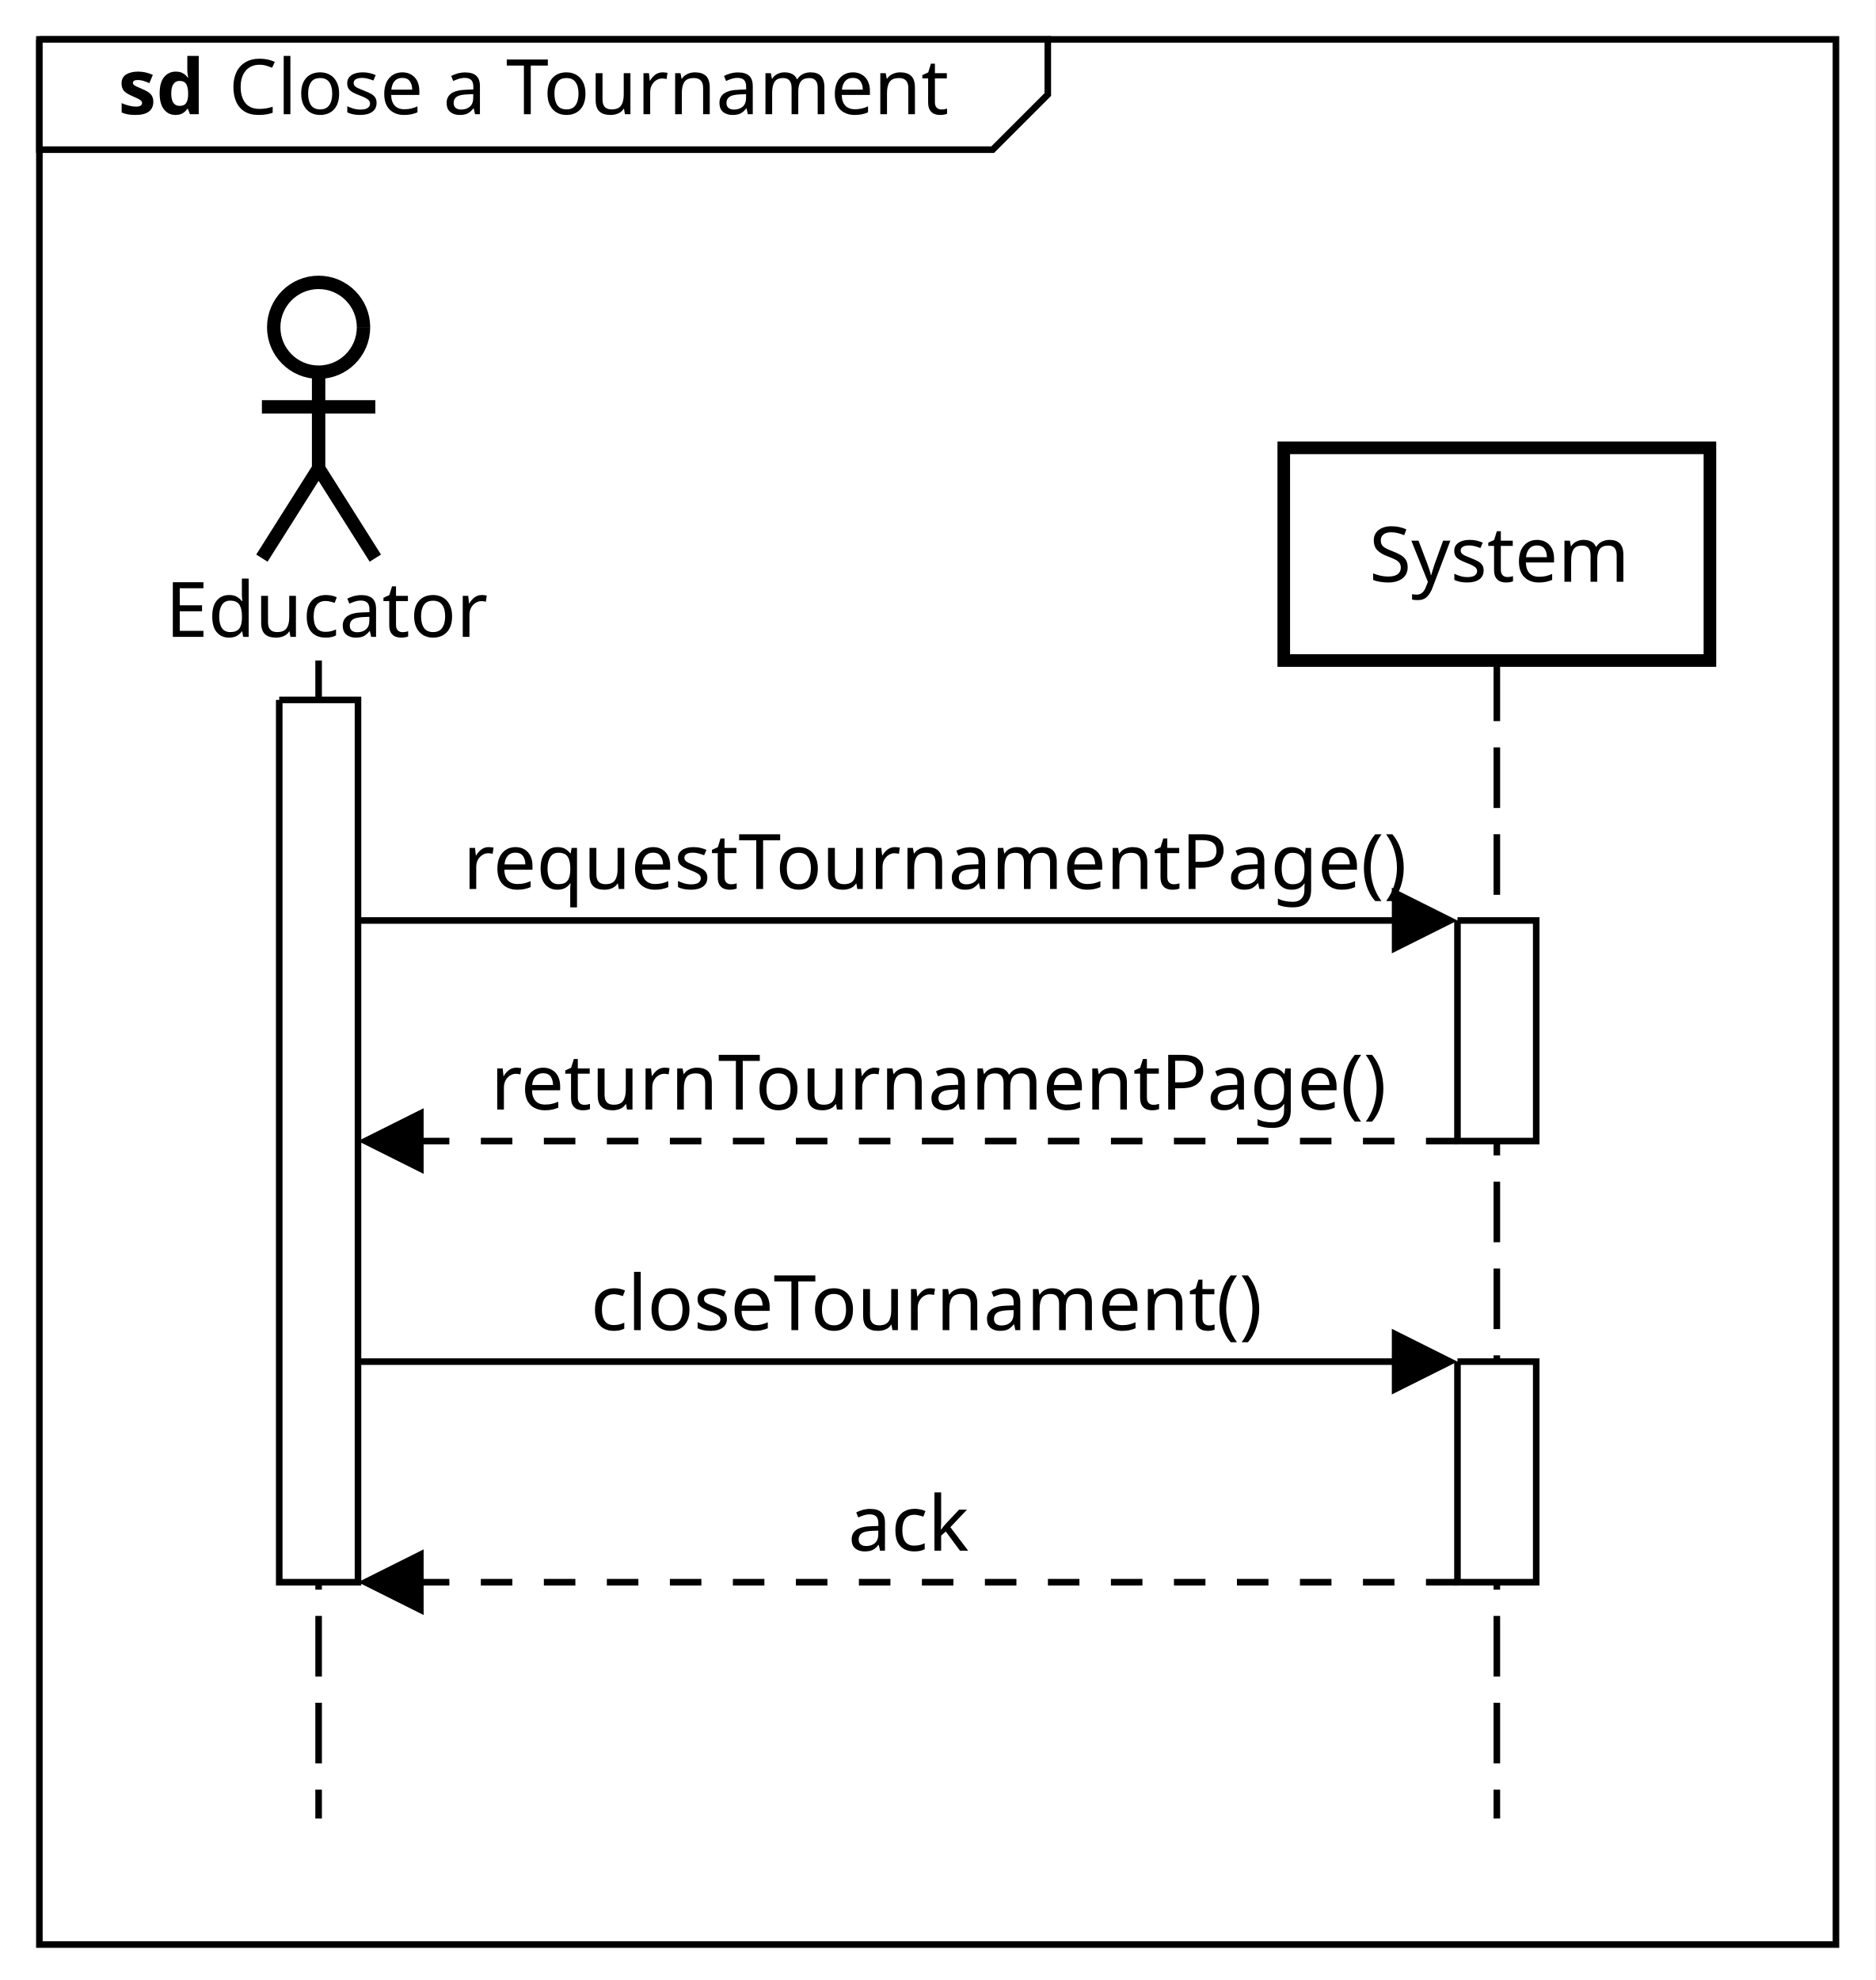
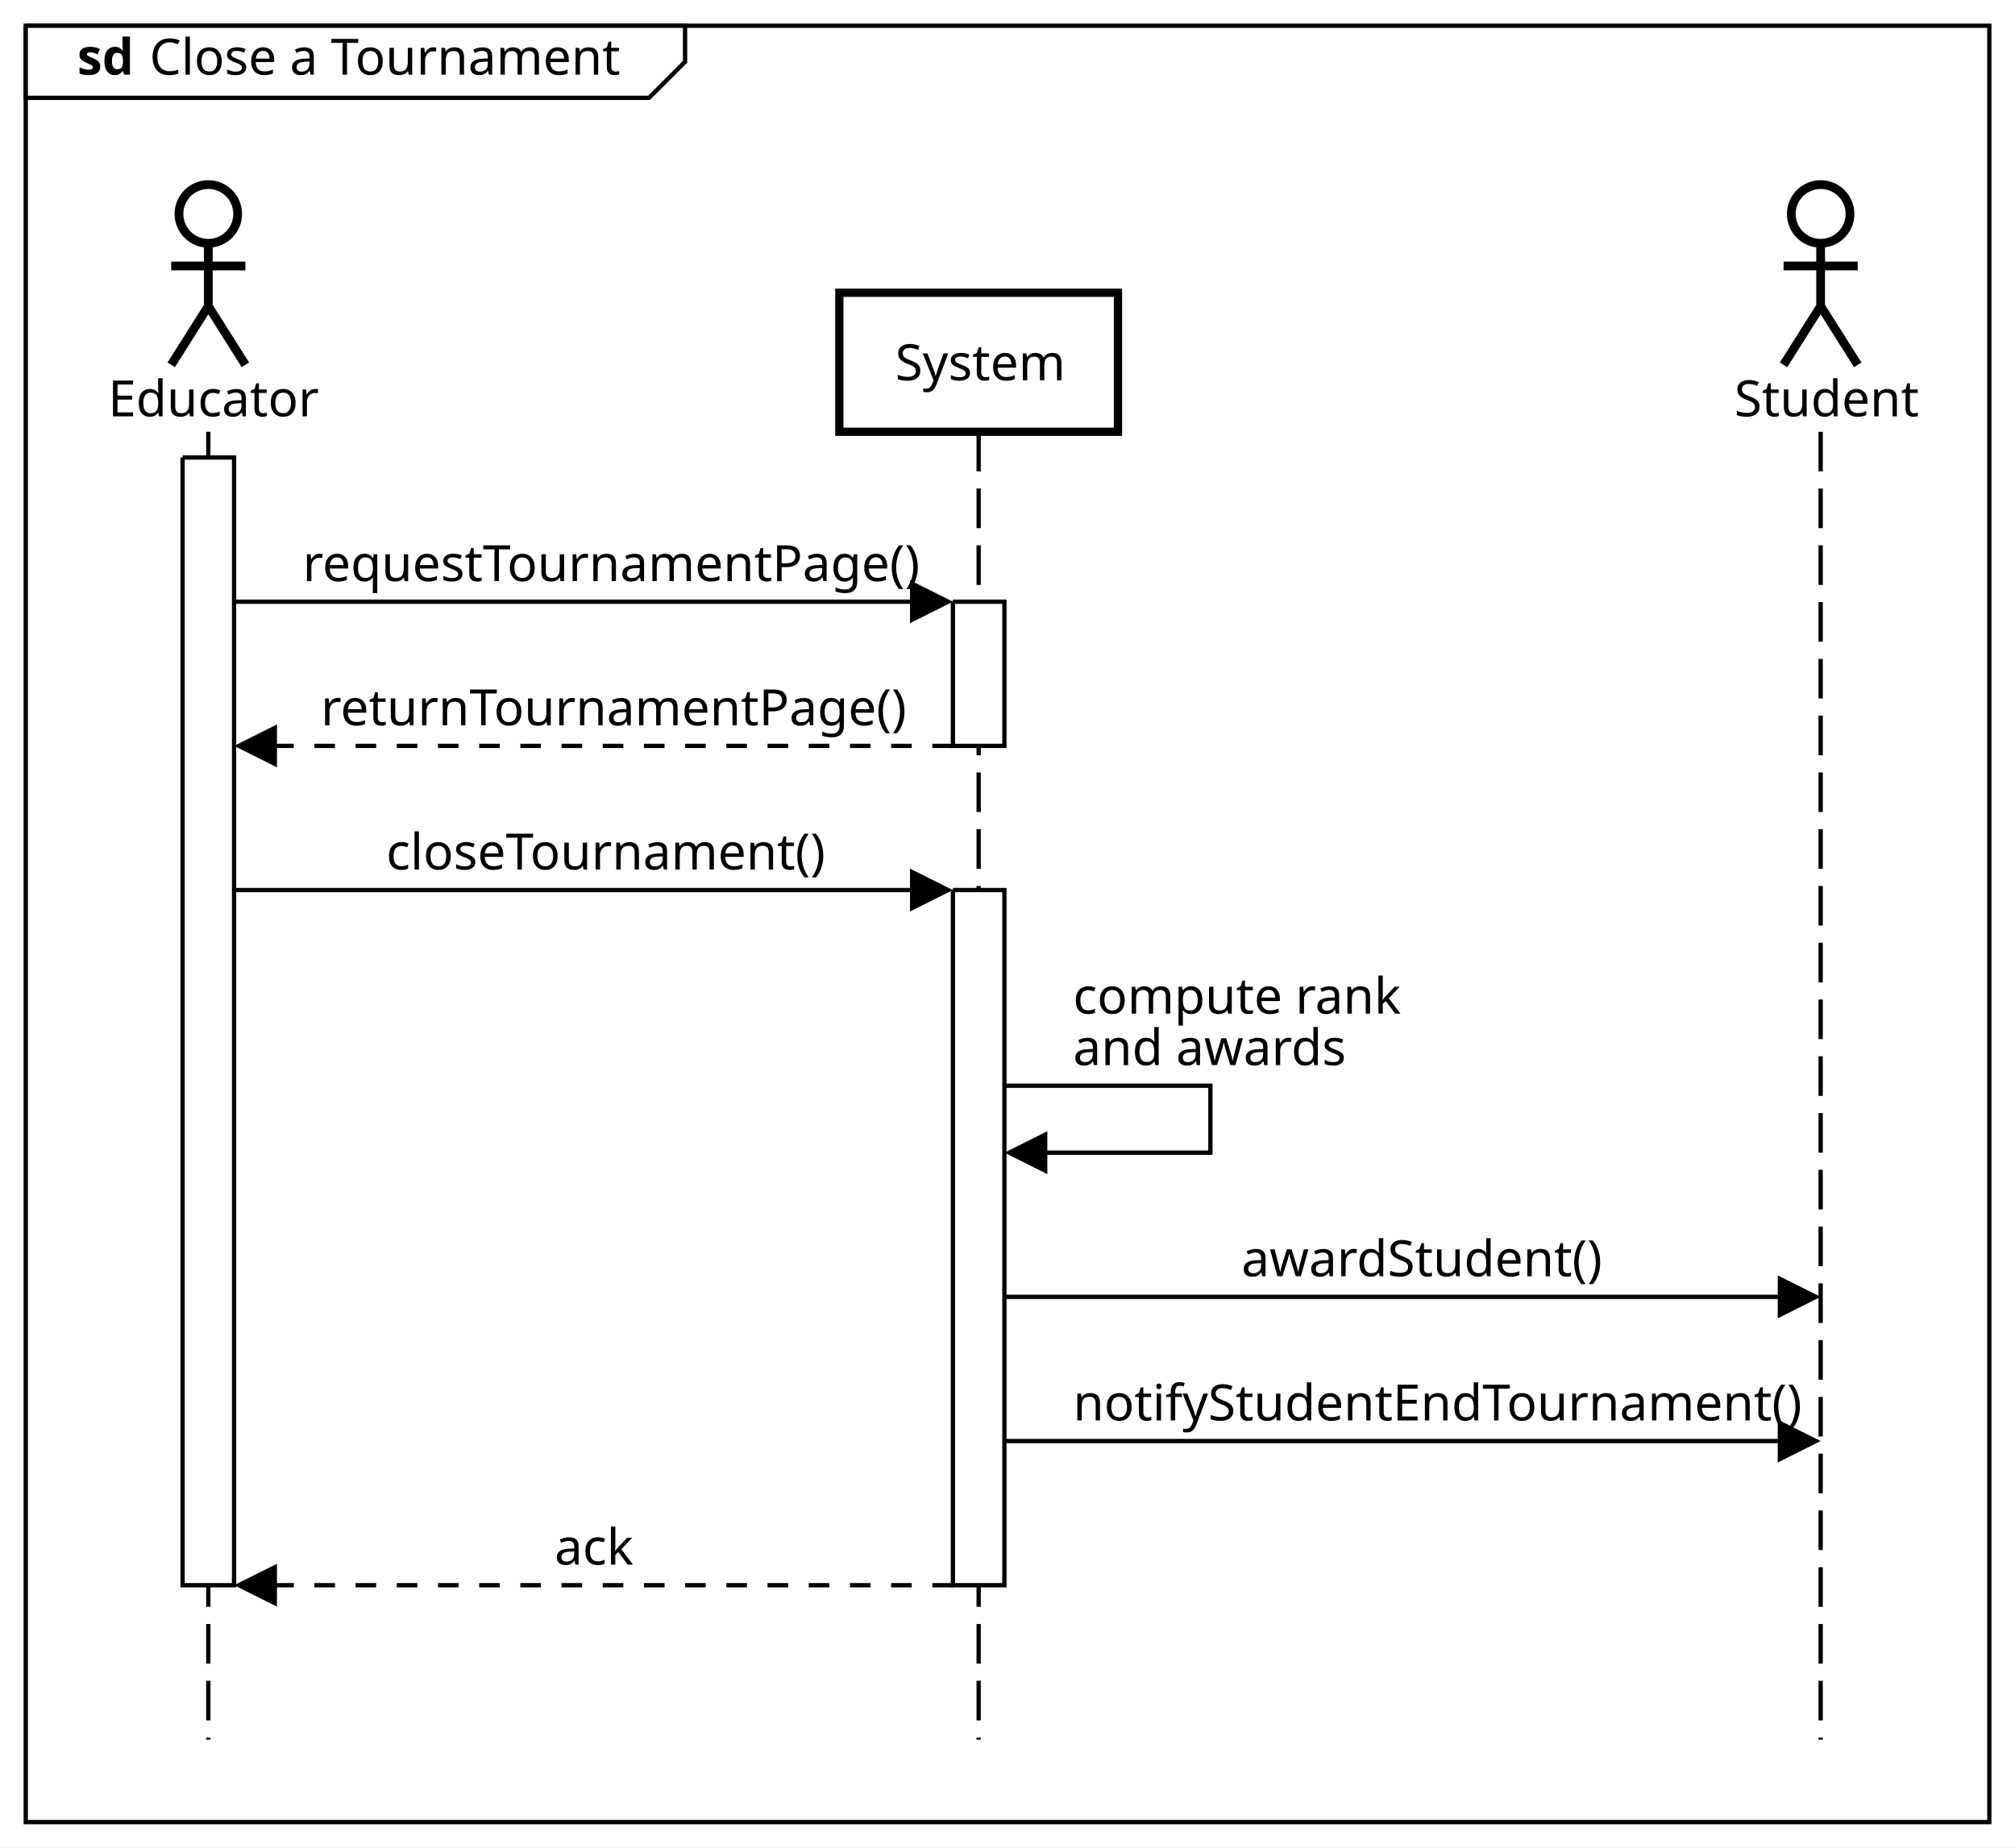
- <svg xmlns="http://www.w3.org/2000/svg" version="1.1" width="359" height="379">
+ <svg xmlns="http://www.w3.org/2000/svg" version="1.1" width="590" height="541">
  <defs />
  <g>
    <g />
    <g />
    <g />
    <g />
+     <g />
+     <g />
+     <g />
+     <g />
    <g>
-       <rect fill="white" stroke="none" x="0" y="0" width="359" height="379" />
+       <rect fill="white" stroke="none" x="0" y="0" width="590" height="541" />
    </g>
    <g />
    <g>
-       <path fill="none" stroke="black" paint-order="fill stroke markers" d=" M 60.996 126.434 L 60.996 348.091" stroke-miterlimit="10" stroke-width="1.257" stroke-dasharray="11.599,5.026" />
-       <path fill="none" stroke="black" paint-order="fill stroke markers" d=" M 286.555 126.434 L 286.555 348.091" stroke-miterlimit="10" stroke-width="1.257" stroke-dasharray="11.599,5.026" />
+       <path fill="none" stroke="black" paint-order="fill stroke markers" d=" M 60.996 126.434 L 60.996 509.432" stroke-miterlimit="10" stroke-width="1.257" stroke-dasharray="11.599,5.026" />
+       <path fill="none" stroke="black" paint-order="fill stroke markers" d=" M 286.555 126.434 L 286.555 509.432" stroke-miterlimit="10" stroke-width="1.257" stroke-dasharray="11.599,5.026" />
+       <path fill="none" stroke="black" paint-order="fill stroke markers" d=" M 533.093 126.434 L 533.093 509.432" stroke-miterlimit="10" stroke-width="1.257" stroke-dasharray="11.599,5.026" />
    </g>
    <g>
      <g>
        <path fill="white" stroke="black" paint-order="fill stroke markers" d=" M 69.59 62.652 A 8.595 8.595 0 1 1 69.59 62.643 M 60.996 71.247 L 60.996 89.643 M 50.139 77.881 L 71.852 77.881 M 60.996 89.643 L 50.139 106.832 M 60.996 89.643 L 71.852 106.832" stroke-miterlimit="10" stroke-width="2.563" stroke-dasharray="" />
      </g>
      <g>
        <g />
        <text fill="black" stroke="none" font-family="sans-serif" font-size="11pt" font-style="normal" font-weight="normal" text-decoration="normal" x="31.665" y="121.911" text-anchor="start" dominant-baseline="alphabetic" xml:space="preserve">Educator</text>
      </g>
      <path fill="none" stroke="none" />
      <g>
        <path fill="white" stroke="black" paint-order="fill stroke markers" d=" M 245.763 85.722 L 327.347 85.722 L 327.347 126.434 L 245.763 126.434 L 245.763 85.722 Z" stroke-miterlimit="10" stroke-width="2.413" stroke-dasharray="" />
      </g>
      <g>
        <g />
        <text fill="black" stroke="none" font-family="sans-serif" font-size="11pt" font-style="normal" font-weight="normal" text-decoration="normal" x="262.123" y="111.356" text-anchor="start" dominant-baseline="alphabetic" xml:space="preserve">System</text>
      </g>
+       <g>
+         <path fill="white" stroke="black" paint-order="fill stroke markers" d=" M 541.688 62.652 A 8.595 8.595 0 1 1 541.688 62.643 M 533.093 71.247 L 533.093 89.643 M 522.237 77.881 L 543.95 77.881 M 533.093 89.643 L 522.237 106.832 M 533.093 89.643 L 543.95 106.832" stroke-miterlimit="10" stroke-width="2.563" stroke-dasharray="" />
+       </g>
+       <g>
+         <g />
+         <text fill="black" stroke="none" font-family="sans-serif" font-size="11pt" font-style="normal" font-weight="normal" text-decoration="normal" x="507.831" y="121.911" text-anchor="start" dominant-baseline="alphabetic" xml:space="preserve">Student</text>
+       </g>
    </g>
    <g>
-       <path fill="white" stroke="black" paint-order="fill stroke markers" d=" M 53.456 133.974 L 68.535 133.974 L 68.535 302.855 L 53.456 302.855 L 53.456 133.974" stroke-miterlimit="10" stroke-width="1.257" stroke-dasharray="" />
+       <path fill="white" stroke="black" paint-order="fill stroke markers" d=" M 53.456 133.974 L 68.535 133.974 L 68.535 464.196 L 53.456 464.196 L 53.456 133.974" stroke-miterlimit="10" stroke-width="1.257" stroke-dasharray="" />
      <path fill="white" stroke="black" paint-order="fill stroke markers" d=" M 279.016 176.194 L 294.094 176.194 L 294.094 218.414 L 279.016 218.414 L 279.016 176.194" stroke-miterlimit="10" stroke-width="1.257" stroke-dasharray="" />
-       <path fill="white" stroke="black" paint-order="fill stroke markers" d=" M 279.016 260.634 L 294.094 260.634 L 294.094 302.855 L 279.016 302.855 L 279.016 260.634" stroke-miterlimit="10" stroke-width="1.257" stroke-dasharray="" />
+       <path fill="white" stroke="black" paint-order="fill stroke markers" d=" M 279.016 260.634 L 294.094 260.634 L 294.094 464.196 L 279.016 464.196 L 279.016 260.634" stroke-miterlimit="10" stroke-width="1.257" stroke-dasharray="" />
      <g>
        <g />
        <g />
-         <path fill="none" stroke="black" paint-order="fill stroke markers" d=" M 7.539 7.539 L 351.473 7.539 L 351.473 372.216 L 7.539 372.216 L 7.539 7.539 Z" stroke-miterlimit="10" stroke-width="1.257" stroke-dasharray="" />
+         <path fill="none" stroke="black" paint-order="fill stroke markers" d=" M 7.539 7.539 L 582.481 7.539 L 582.481 533.558 L 7.539 533.558 L 7.539 7.539 Z" stroke-miterlimit="10" stroke-width="1.257" stroke-dasharray="" />
        <path fill="white" stroke="black" paint-order="fill stroke markers" d=" M 7.539 7.539 L 7.539 28.649 L 190.034 28.649 L 200.589 18.094 L 200.589 7.539 L 7.539 7.539" stroke-miterlimit="10" stroke-width="1.257" stroke-dasharray="" />
        <text fill="black" stroke="none" font-family="sans-serif" font-size="11pt" font-style="normal" font-weight="bold" text-decoration="normal" x="22.618" y="21.864" text-anchor="start" dominant-baseline="alphabetic" xml:space="preserve">sd</text>
        <text fill="black" stroke="none" font-family="sans-serif" font-size="11pt" font-style="normal" font-weight="normal" text-decoration="normal" x="43.794" y="21.864" text-anchor="start" dominant-baseline="alphabetic" xml:space="preserve">Close a Tournament</text>
      </g>
      <g>
        <g>
          <rect fill="white" stroke="none" x="86.378" y="156.592" width="174.795" height="19.602" />
        </g>
        <text fill="black" stroke="none" font-family="sans-serif" font-size="11pt" font-style="normal" font-weight="normal" text-decoration="normal" x="88.64" y="170.163" text-anchor="start" dominant-baseline="alphabetic" xml:space="preserve">requestTournamentPage()</text>
      </g>
      <g>
        <path fill="none" stroke="black" paint-order="fill stroke markers" d=" M 68.535 176.194 L 266.601 176.194" stroke-miterlimit="10" stroke-width="1.257" stroke-dasharray="" />
        <g transform="translate(279.0158,176.194) translate(-279.0158,-176.194)">
          <path fill="black" stroke="none" paint-order="stroke fill markers" d=" M 266.45 169.911 L 279.016 176.194 L 266.45 182.477 Z" />
        </g>
      </g>
      <g>
        <g>
          <rect fill="white" stroke="none" x="91.677" y="198.812" width="164.196" height="19.602" />
        </g>
        <text fill="black" stroke="none" font-family="sans-serif" font-size="11pt" font-style="normal" font-weight="normal" text-decoration="normal" x="93.939" y="212.383" text-anchor="start" dominant-baseline="alphabetic" xml:space="preserve">returnTournamentPage()</text>
      </g>
      <g>
        <path fill="none" stroke="black" paint-order="fill stroke markers" d=" M 279.016 218.414 L 80.95 218.414" stroke-miterlimit="10" stroke-width="1.257" stroke-dasharray="6.031" />
        <g transform="translate(68.53488,218.4142) translate(-68.53488,-218.4142)">
          <path fill="black" stroke="none" paint-order="stroke fill markers" d=" M 81.1 212.131 L 68.535 218.414 L 81.1 224.697 Z" />
        </g>
      </g>
      <g>
        <g>
          <rect fill="white" stroke="none" x="110.828" y="241.032" width="125.895" height="19.602" />
        </g>
        <text fill="black" stroke="none" font-family="sans-serif" font-size="11pt" font-style="normal" font-weight="normal" text-decoration="normal" x="113.089" y="254.603" text-anchor="start" dominant-baseline="alphabetic" xml:space="preserve">closeTournament()</text>
      </g>
      <g>
        <path fill="none" stroke="black" paint-order="fill stroke markers" d=" M 68.535 260.634 L 266.601 260.634" stroke-miterlimit="10" stroke-width="1.257" stroke-dasharray="" />
        <g transform="translate(279.0158,260.6345) translate(-279.0158,-260.6345)">
          <path fill="black" stroke="none" paint-order="stroke fill markers" d=" M 266.45 254.352 L 279.016 260.634 L 266.45 266.917 Z" />
        </g>
      </g>
      <g>
        <g>
-           <rect fill="white" stroke="none" x="160.11" y="283.252" width="27.331" height="19.602" />
+           <rect fill="white" stroke="none" x="311.937" y="283.252" width="93.32" height="19.602" />
        </g>
-         <text fill="black" stroke="none" font-family="sans-serif" font-size="11pt" font-style="normal" font-weight="normal" text-decoration="normal" x="162.372" y="296.823" text-anchor="start" dominant-baseline="alphabetic" xml:space="preserve">ack</text>
+         <g>
+           <rect fill="white" stroke="none" x="311.937" y="298.331" width="80.295" height="19.602" />
+         </g>
+         <text fill="black" stroke="none" font-family="sans-serif" font-size="11pt" font-style="normal" font-weight="normal" text-decoration="normal" x="314.199" y="296.823" text-anchor="start" dominant-baseline="alphabetic" xml:space="preserve">compute rank</text>
+         <text fill="black" stroke="none" font-family="sans-serif" font-size="11pt" font-style="normal" font-weight="normal" text-decoration="normal" x="314.199" y="311.902" text-anchor="start" dominant-baseline="alphabetic" xml:space="preserve">and awards</text>
      </g>
      <g>
-         <path fill="none" stroke="black" paint-order="fill stroke markers" d=" M 279.016 302.855 L 80.95 302.855" stroke-miterlimit="10" stroke-width="1.257" stroke-dasharray="6.031" />
-         <g transform="translate(68.53488,302.8547) translate(-68.53488,-302.8547)">
-           <path fill="black" stroke="none" paint-order="stroke fill markers" d=" M 81.1 296.572 L 68.535 302.855 L 81.1 309.137 Z" />
+         <path fill="none" stroke="black" paint-order="fill stroke markers" d=" M 294.094 317.933 L 354.409 317.933 L 354.409 337.536 L 306.509 337.536" stroke-miterlimit="10" stroke-width="1.257" stroke-dasharray="" />
+         <g transform="translate(294.0944,337.5356) translate(-294.0944,-337.5356)">
+           <path fill="black" stroke="none" paint-order="stroke fill markers" d=" M 306.66 331.253 L 294.094 337.536 L 306.66 343.818 Z" />
+         </g>
+       </g>
+       <g>
+         <g>
+           <rect fill="white" stroke="none" x="361.23" y="360.154" width="104.727" height="19.602" />
+         </g>
+         <text fill="black" stroke="none" font-family="sans-serif" font-size="11pt" font-style="normal" font-weight="normal" text-decoration="normal" x="363.492" y="373.724" text-anchor="start" dominant-baseline="alphabetic" xml:space="preserve">awardStudent()</text>
+       </g>
+       <g>
+         <path fill="none" stroke="black" paint-order="fill stroke markers" d=" M 294.094 379.756 L 520.679 379.756" stroke-miterlimit="10" stroke-width="1.257" stroke-dasharray="" />
+         <g transform="translate(533.0934,379.7558) translate(-533.0934,-379.7558)">
+           <path fill="black" stroke="none" paint-order="stroke fill markers" d=" M 520.528 373.473 L 533.093 379.756 L 520.528 386.039 Z" />
+         </g>
+       </g>
+       <g>
+         <g>
+           <rect fill="white" stroke="none" x="311.937" y="402.374" width="203.313" height="19.602" />
+         </g>
+         <text fill="black" stroke="none" font-family="sans-serif" font-size="11pt" font-style="normal" font-weight="normal" text-decoration="normal" x="314.199" y="415.945" text-anchor="start" dominant-baseline="alphabetic" xml:space="preserve">notifyStudentEndTournament()</text>
+       </g>
+       <g>
+         <path fill="none" stroke="black" paint-order="fill stroke markers" d=" M 294.094 421.976 L 520.679 421.976" stroke-miterlimit="10" stroke-width="1.257" stroke-dasharray="" />
+         <g transform="translate(533.0934,421.976) translate(-533.0934,-421.976)">
+           <path fill="black" stroke="none" paint-order="stroke fill markers" d=" M 520.528 415.693 L 533.093 421.976 L 520.528 428.259 Z" />
+         </g>
+       </g>
+       <g>
+         <g>
+           <rect fill="white" stroke="none" x="160.11" y="444.594" width="27.331" height="19.602" />
+         </g>
+         <text fill="black" stroke="none" font-family="sans-serif" font-size="11pt" font-style="normal" font-weight="normal" text-decoration="normal" x="162.372" y="458.165" text-anchor="start" dominant-baseline="alphabetic" xml:space="preserve">ack</text>
+       </g>
+       <g>
+         <path fill="none" stroke="black" paint-order="fill stroke markers" d=" M 279.016 464.196 L 80.95 464.196" stroke-miterlimit="10" stroke-width="1.257" stroke-dasharray="6.031" />
+         <g transform="translate(68.53488,464.1962) translate(-68.53488,-464.1962)">
+           <path fill="black" stroke="none" paint-order="stroke fill markers" d=" M 81.1 457.913 L 68.535 464.196 L 81.1 470.479 Z" />
        </g>
      </g>
    </g>
    <g />
    <g />
+     <g />
  </g>
</svg>
